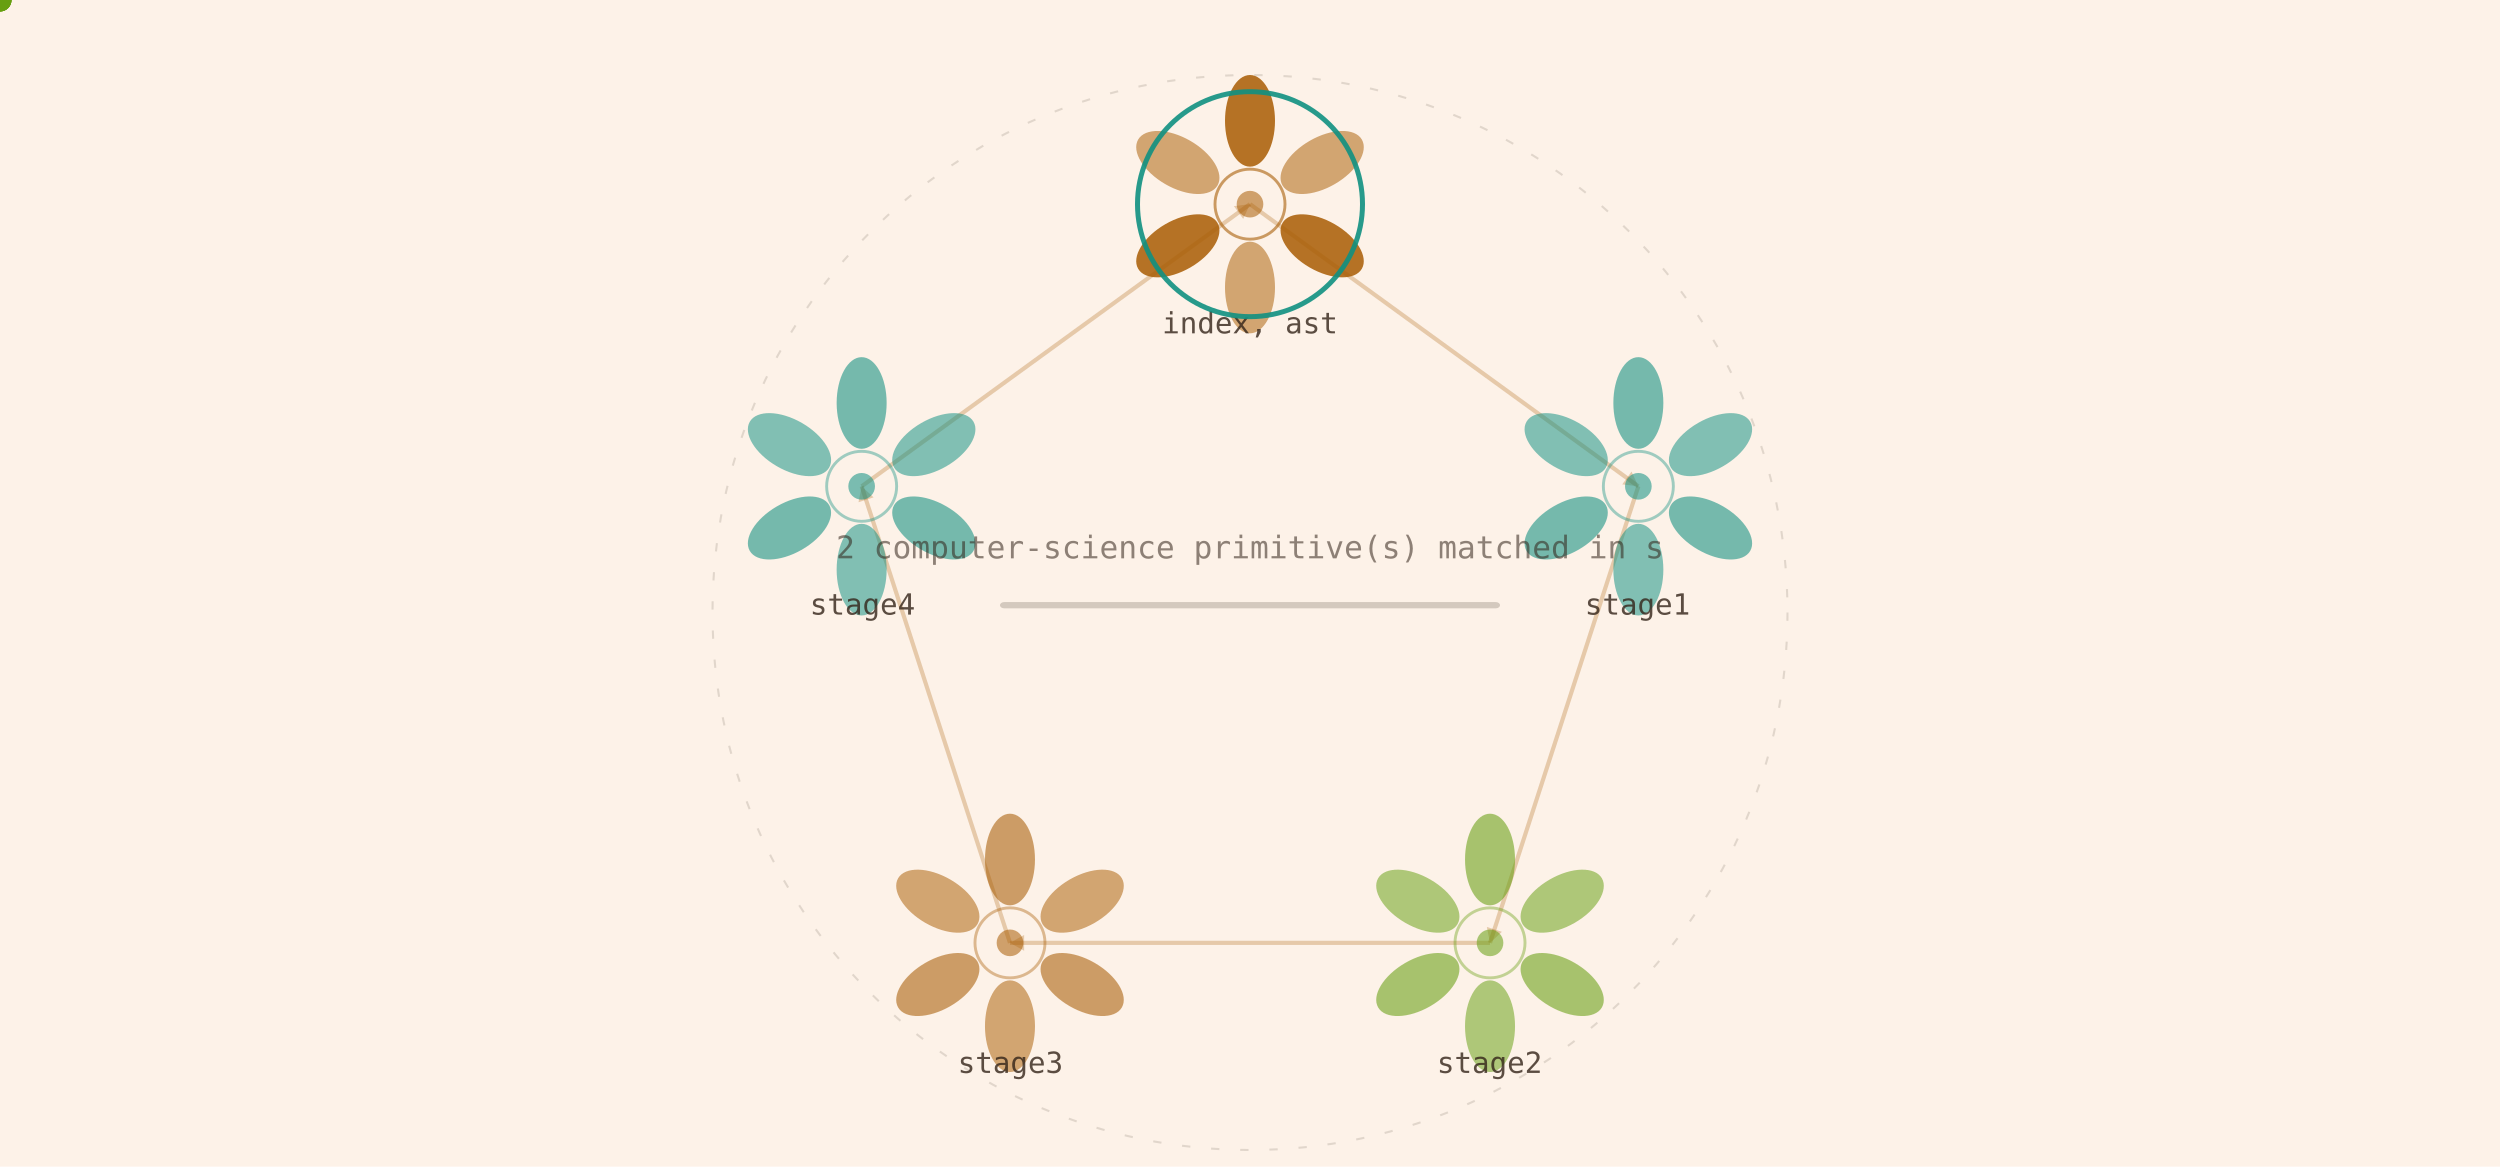
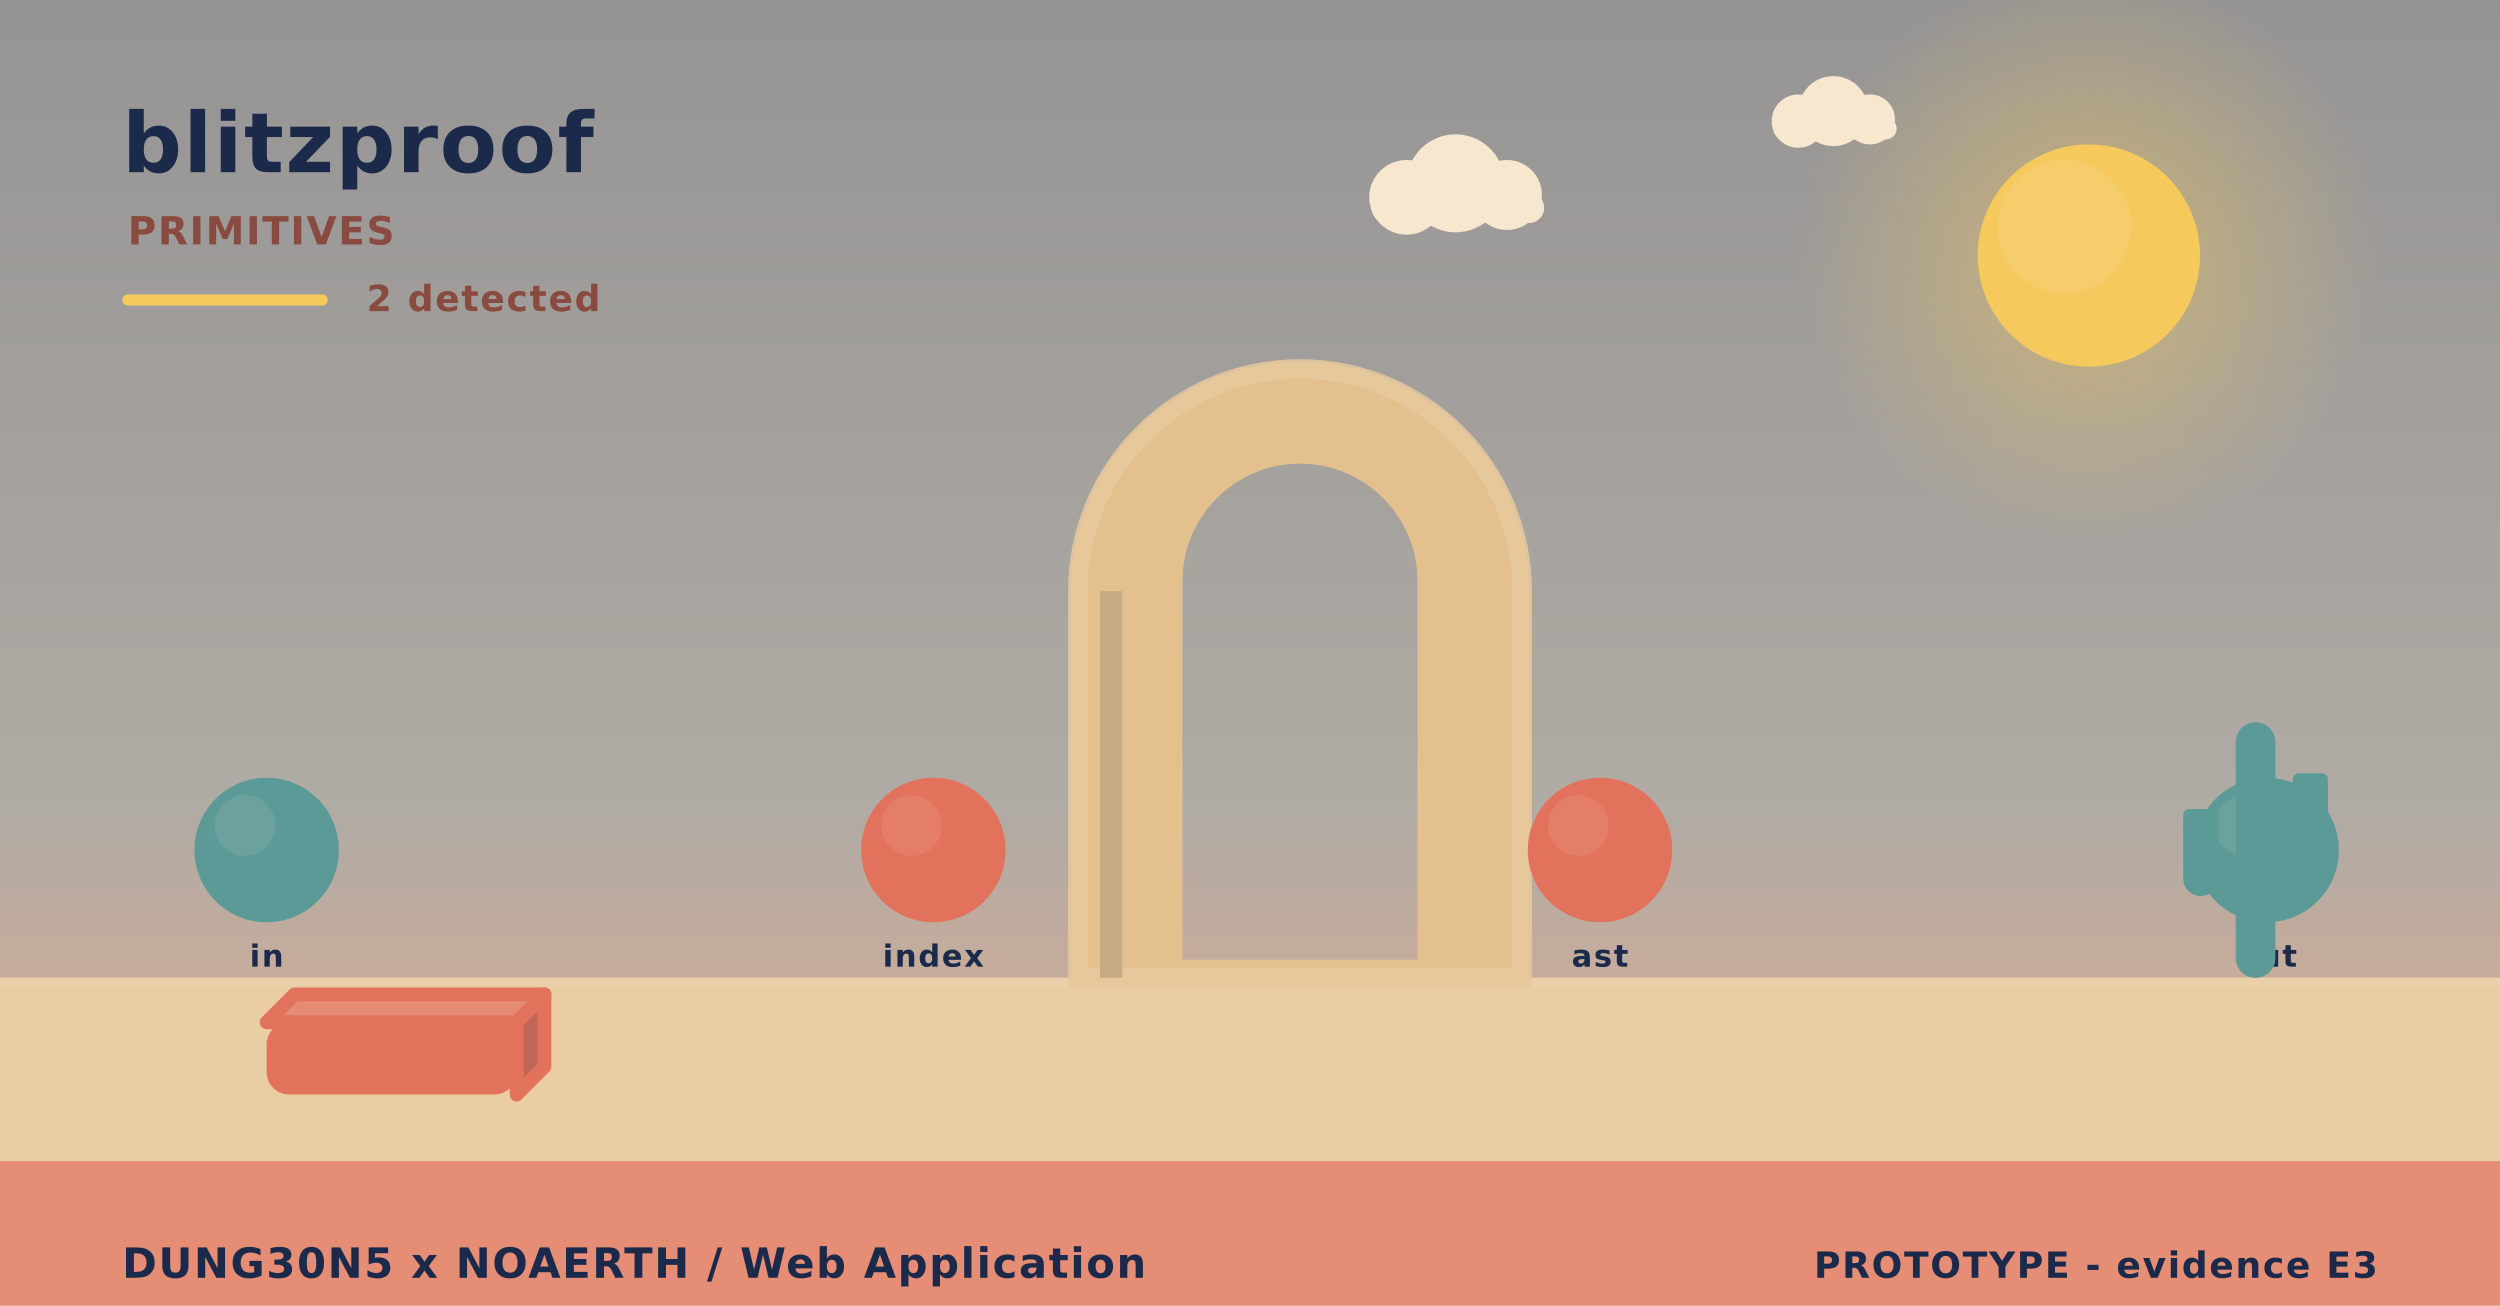
- <svg xmlns="http://www.w3.org/2000/svg" viewBox="0 0 1200 560" width="1200" height="560" role="img" aria-label="blitzproof state machine">
-   <rect width="1200" height="560" fill="#fdf2e8" />
-   <defs>
-     <linearGradient id="gs" x1="0" y1="0" x2="1" y2="1">
-       <stop offset="0%" stop-color="#a95d05" />
-       <stop offset="100%" stop-color="#109081" />
-     </linearGradient>
-   </defs>
-   <circle cx="600.00" cy="294.00" r="258.00" fill="none" stroke="rgba(50,36,24,0.140)" stroke-width="1.00" opacity="1.00" stroke-dasharray="4 10" />
-   <line x1="600.00" y1="98.00" x2="786.41" y2="233.43" stroke="rgba(169,93,5,0.500)" stroke-width="2.00" opacity="0.55" />
-   <polygon points="786.41,233.43 783.14,226.36 778.67,232.51" fill="rgba(169,93,5,0.500)" opacity="0.55" />
-   <g opacity="0.9">
-     <circle cx="0.00" cy="0.00" r="5.50" fill="#679f11" opacity="1.00" />
-     <animateTransform attributeName="transform" type="translate" values="600.00,98.00 786.41,233.43" dur="7.4s" begin="0.0s" repeatCount="indefinite" />
-     <animateTransform attributeName="transform" type="translate" values="786.41,233.43 600.00,98.00" dur="7.4s" begin="3.7s" repeatCount="indefinite" />
+ <svg xmlns="http://www.w3.org/2000/svg" width="900" height="470" viewBox="0 0 900 470" role="img" aria-label="blitzproof - how it behaves">
+   <linearGradient id="skys" x1="0" y1="0" x2="0" y2="1">
+     <stop offset="0" stop-color="#959494" />
+     <stop offset="0.62" stop-color="#b0aba4" />
+     <stop offset="1" stop-color="#f3ad8a" />
+   </linearGradient>
+   <rect width="900" height="470" fill="url(#skys)" />
+   <radialGradient id="suns">
+     <stop offset="0.35" stop-color="#f5c95c" stop-opacity="0.34" />
+     <stop offset="1" stop-color="#f5c95c" stop-opacity="0" />
+   </radialGradient>
+   <circle cx="752" cy="92" r="104" fill="url(#suns)" />
+   <circle cx="752" cy="92" r="40" fill="#f5c95c" />
+   <circle cx="743.2" cy="81.6" r="24" fill="#f5d27e" opacity="0.5" />
+   <g>
+     <circle cx="524" cy="66" r="17.64" fill="#f6e7ce" />
+     <circle cx="506.36" cy="71.04" r="13.44" fill="#f6e7ce" />
+     <circle cx="542.48" cy="70.2" r="12.6" fill="#f6e7ce" />
+     <rect x="493.76" y="69.36" width="62.16" height="10.92" rx="5.46" fill="#f6e7ce" />
+     <animateTransform attributeName="transform" type="translate" values="0 0;24 0;0 0" dur="36s" begin="0s" repeatCount="indefinite" />
  </g>
-   <line x1="786.41" y1="233.43" x2="715.21" y2="452.57" stroke="rgba(169,93,5,0.500)" stroke-width="2.00" opacity="0.55" />
-   <polygon points="715.21,452.57 720.92,447.27 713.69,444.93" fill="rgba(169,93,5,0.500)" opacity="0.55" />
-   <g opacity="0.9">
-     <circle cx="0.00" cy="0.00" r="5.50" fill="#679f11" opacity="1.00" />
-     <animateTransform attributeName="transform" type="translate" values="786.41,233.43 715.21,452.57" dur="7.4s" begin="1.48s" repeatCount="indefinite" />
-     <animateTransform attributeName="transform" type="translate" values="715.21,452.57 786.41,233.43" dur="7.4s" begin="5.18s" repeatCount="indefinite" />
+   <g>
+     <circle cx="660" cy="40" r="12.6" fill="#f6e7ce" />
+     <circle cx="647.4" cy="43.6" r="9.6" fill="#f6e7ce" />
+     <circle cx="673.2" cy="43" r="9" fill="#f6e7ce" />
+     <rect x="638.4" y="42.4" width="44.4" height="7.8" rx="3.9" fill="#f6e7ce" />
+     <animateTransform attributeName="transform" type="translate" values="0 0;-18 0;0 0" dur="46s" begin="3s" repeatCount="indefinite" />
  </g>
-   <line x1="715.21" y1="452.57" x2="484.79" y2="452.57" stroke="rgba(169,93,5,0.500)" stroke-width="2.00" opacity="0.55" />
-   <polygon points="484.79,452.57 491.59,456.37 491.59,448.77" fill="rgba(169,93,5,0.500)" opacity="0.55" />
-   <g opacity="0.9">
-     <circle cx="0.00" cy="0.00" r="5.50" fill="#679f11" opacity="1.00" />
-     <animateTransform attributeName="transform" type="translate" values="715.21,452.57 484.79,452.57" dur="7.4s" begin="2.96s" repeatCount="indefinite" />
-     <animateTransform attributeName="transform" type="translate" values="484.79,452.57 715.21,452.57" dur="7.4s" begin="6.66s" repeatCount="indefinite" />
+   <rect x="0" y="352" width="900" height="118" fill="#e9cda3" />
+   <rect x="0" y="352" width="900" height="3" fill="#ebd1a9" />
+   <text x="44" y="62" font-family="Verdana,DejaVu Sans,sans-serif" font-size="30" font-weight="700" letter-spacing="0.6" fill="#1b2a4a" text-anchor="start">blitzproof</text>
+   <text x="46" y="88" font-family="Verdana,DejaVu Sans,sans-serif" font-size="14" font-weight="700" letter-spacing="0.6" fill="#894b3f" text-anchor="start">PRIMITIVES</text>
+   <rect x="44" y="106" width="74" height="4" rx="2" fill="#f5c95c" />
+   <text x="132" y="112" font-family="Verdana,DejaVu Sans,sans-serif" font-size="13" font-weight="700" letter-spacing="0.6" fill="#894b3f" text-anchor="start">2 detected</text>
+   <path d="M388,352 L388,212.8 A80,80 0 0 1 548,212.8 L548,352 Z M423.2,348 L423.2,209.22 A44.8,44.8 0 0 1 512.8,209.22 L512.8,348 Z" fill="#e3c08d" fill-rule="evenodd" stroke="#e3c08d" stroke-width="5" stroke-linejoin="round" />
+   <path d="M388,352 L388,212.8 A80,80 0 0 1 548,212.8 L548,352 Z" fill="none" stroke="#e8c99d" stroke-width="7" stroke-linecap="round" opacity="0.85" />
+   <rect x="396" y="212.8" width="8" height="139.2" fill="#c7ab84" />
+   <circle cx="96" cy="306" r="26" fill="#5b9a97" />
+   <circle cx="88.2" cy="297.16" r="10.92" fill="#7aa9a2" opacity="0.55" />
+   <text x="96" y="348" font-family="Verdana,DejaVu Sans,sans-serif" font-size="11" font-weight="700" letter-spacing="0.6" fill="#1b2a4a" text-anchor="middle">in</text>
+   <g>
+     <circle cx="336" cy="306" r="26" fill="#e2725b" />
+     <circle cx="328.2" cy="297.16" r="10.92" fill="#e68972" opacity="0.55" />
+     <animate attributeName="opacity" values="0.8;1;0.8" dur="4.6s" begin="0s" repeatCount="indefinite" />
  </g>
-   <line x1="484.79" y1="452.57" x2="413.59" y2="233.43" stroke="rgba(169,93,5,0.500)" stroke-width="2.00" opacity="0.55" />
-   <polygon points="413.59,233.43 412.08,241.07 419.31,238.73" fill="rgba(169,93,5,0.500)" opacity="0.55" />
-   <g opacity="0.9">
-     <circle cx="0.00" cy="0.00" r="5.50" fill="#679f11" opacity="1.00" />
-     <animateTransform attributeName="transform" type="translate" values="484.79,452.57 413.59,233.43" dur="7.4s" begin="4.44s" repeatCount="indefinite" />
-     <animateTransform attributeName="transform" type="translate" values="413.59,233.43 484.79,452.57" dur="7.4s" begin="8.14s" repeatCount="indefinite" />
+   <text x="336" y="348" font-family="Verdana,DejaVu Sans,sans-serif" font-size="11" font-weight="700" letter-spacing="0.6" fill="#1b2a4a" text-anchor="middle">index</text>
+   <g>
+     <circle cx="576" cy="306" r="26" fill="#e2725b" />
+     <circle cx="568.2" cy="297.16" r="10.92" fill="#e68972" opacity="0.55" />
+     <animate attributeName="opacity" values="0.8;1;0.8" dur="5.2s" begin="0s" repeatCount="indefinite" />
  </g>
-   <line x1="413.59" y1="233.43" x2="600.00" y2="98.00" stroke="rgba(169,93,5,0.500)" stroke-width="2.00" opacity="0.55" />
-   <polygon points="600.00,98.00 592.27,98.92 596.73,105.07" fill="rgba(169,93,5,0.500)" opacity="0.55" />
-   <g opacity="0.9">
-     <circle cx="0.00" cy="0.00" r="5.50" fill="#679f11" opacity="1.00" />
-     <animateTransform attributeName="transform" type="translate" values="413.59,233.43 600.00,98.00" dur="7.4s" begin="5.92s" repeatCount="indefinite" />
-     <animateTransform attributeName="transform" type="translate" values="600.00,98.00 413.59,233.43" dur="7.4s" begin="9.62s" repeatCount="indefinite" />
-   </g>
-   <ellipse cx="600.00" cy="58.00" rx="12.00" ry="22.00" fill="rgba(169,93,5,0.900)" opacity="0.95" transform="rotate(0.0 600.00 58.00)" />
-   <ellipse cx="634.64" cy="78.00" rx="12.00" ry="22.00" fill="rgba(169,93,5,0.550)" opacity="0.95" transform="rotate(60.0 634.64 78.00)" />
-   <ellipse cx="634.64" cy="118.00" rx="12.00" ry="22.00" fill="rgba(169,93,5,0.900)" opacity="0.95" transform="rotate(120.0 634.64 118.00)" />
-   <ellipse cx="600.00" cy="138.00" rx="12.00" ry="22.00" fill="rgba(169,93,5,0.550)" opacity="0.95" transform="rotate(180.0 600.00 138.00)" />
-   <ellipse cx="565.36" cy="118.00" rx="12.00" ry="22.00" fill="rgba(169,93,5,0.900)" opacity="0.95" transform="rotate(240.0 565.36 118.00)" />
-   <ellipse cx="565.36" cy="78.00" rx="12.00" ry="22.00" fill="rgba(169,93,5,0.550)" opacity="0.95" transform="rotate(300.0 565.36 78.00)" />
-   <circle cx="600.00" cy="98.00" r="16.80" fill="none" stroke="rgba(169,93,5,0.900)" stroke-width="1.40" opacity="0.66" />
-   <circle cx="600.00" cy="98.00" r="6.40" fill="rgba(169,93,5,0.550)" opacity="1.00" />
-   <text x="600" y="160" font-family="ui-monospace,Menlo,monospace" font-size="14" fill="rgba(50,36,24,0.800)" text-anchor="middle">index, ast</text>
-   <g>
-     <circle cx="600.00" cy="98.00" r="54.00" fill="none" stroke="#109081" stroke-width="2.40" opacity="0.90" />
-     <animate attributeName="opacity" values="0.25;1.0;0.25" dur="14.8s" begin="0.0s" repeatCount="indefinite" />
-   </g>
-   <ellipse cx="786.41" cy="193.43" rx="12.00" ry="22.00" fill="rgba(16,144,129,0.600)" opacity="0.95" transform="rotate(0.0 786.41 193.43)" />
-   <ellipse cx="821.05" cy="213.43" rx="12.00" ry="22.00" fill="rgba(16,144,129,0.550)" opacity="0.95" transform="rotate(60.0 821.05 213.43)" />
-   <ellipse cx="821.05" cy="253.43" rx="12.00" ry="22.00" fill="rgba(16,144,129,0.600)" opacity="0.95" transform="rotate(120.0 821.05 253.43)" />
-   <ellipse cx="786.41" cy="273.43" rx="12.00" ry="22.00" fill="rgba(16,144,129,0.550)" opacity="0.95" transform="rotate(180.0 786.41 273.43)" />
-   <ellipse cx="751.77" cy="253.43" rx="12.00" ry="22.00" fill="rgba(16,144,129,0.600)" opacity="0.95" transform="rotate(240.0 751.77 253.43)" />
-   <ellipse cx="751.77" cy="213.43" rx="12.00" ry="22.00" fill="rgba(16,144,129,0.550)" opacity="0.95" transform="rotate(300.0 751.77 213.43)" />
-   <circle cx="786.41" cy="233.43" r="16.80" fill="none" stroke="rgba(16,144,129,0.600)" stroke-width="1.40" opacity="0.66" />
-   <circle cx="786.41" cy="233.43" r="6.40" fill="rgba(16,144,129,0.550)" opacity="1.00" />
-   <text x="786" y="295" font-family="ui-monospace,Menlo,monospace" font-size="14" fill="rgba(50,36,24,0.800)" text-anchor="middle">stage1</text>
-   <ellipse cx="715.21" cy="412.57" rx="12.00" ry="22.00" fill="rgba(103,159,17,0.600)" opacity="0.95" transform="rotate(0.0 715.21 412.57)" />
-   <ellipse cx="749.85" cy="432.57" rx="12.00" ry="22.00" fill="rgba(103,159,17,0.550)" opacity="0.95" transform="rotate(60.0 749.85 432.57)" />
-   <ellipse cx="749.85" cy="472.57" rx="12.00" ry="22.00" fill="rgba(103,159,17,0.600)" opacity="0.95" transform="rotate(120.0 749.85 472.57)" />
-   <ellipse cx="715.21" cy="492.57" rx="12.00" ry="22.00" fill="rgba(103,159,17,0.550)" opacity="0.95" transform="rotate(180.0 715.21 492.57)" />
-   <ellipse cx="680.56" cy="472.57" rx="12.00" ry="22.00" fill="rgba(103,159,17,0.600)" opacity="0.95" transform="rotate(240.0 680.56 472.57)" />
-   <ellipse cx="680.56" cy="432.57" rx="12.00" ry="22.00" fill="rgba(103,159,17,0.550)" opacity="0.95" transform="rotate(300.0 680.56 432.57)" />
-   <circle cx="715.21" cy="452.57" r="16.80" fill="none" stroke="rgba(103,159,17,0.600)" stroke-width="1.40" opacity="0.66" />
-   <circle cx="715.21" cy="452.57" r="6.40" fill="rgba(103,159,17,0.550)" opacity="1.00" />
-   <text x="715" y="515" font-family="ui-monospace,Menlo,monospace" font-size="14" fill="rgba(50,36,24,0.800)" text-anchor="middle">stage2</text>
-   <ellipse cx="484.79" cy="412.57" rx="12.00" ry="22.00" fill="rgba(169,93,5,0.600)" opacity="0.95" transform="rotate(0.0 484.79 412.57)" />
-   <ellipse cx="519.44" cy="432.57" rx="12.00" ry="22.00" fill="rgba(169,93,5,0.550)" opacity="0.95" transform="rotate(60.0 519.44 432.57)" />
-   <ellipse cx="519.44" cy="472.57" rx="12.00" ry="22.00" fill="rgba(169,93,5,0.600)" opacity="0.95" transform="rotate(120.0 519.44 472.57)" />
-   <ellipse cx="484.79" cy="492.57" rx="12.00" ry="22.00" fill="rgba(169,93,5,0.550)" opacity="0.95" transform="rotate(180.0 484.79 492.57)" />
-   <ellipse cx="450.15" cy="472.57" rx="12.00" ry="22.00" fill="rgba(169,93,5,0.600)" opacity="0.95" transform="rotate(240.0 450.15 472.57)" />
-   <ellipse cx="450.15" cy="432.57" rx="12.00" ry="22.00" fill="rgba(169,93,5,0.550)" opacity="0.95" transform="rotate(300.0 450.15 432.57)" />
-   <circle cx="484.79" cy="452.57" r="16.80" fill="none" stroke="rgba(169,93,5,0.600)" stroke-width="1.40" opacity="0.66" />
-   <circle cx="484.79" cy="452.57" r="6.40" fill="rgba(169,93,5,0.550)" opacity="1.00" />
-   <text x="485" y="515" font-family="ui-monospace,Menlo,monospace" font-size="14" fill="rgba(50,36,24,0.800)" text-anchor="middle">stage3</text>
-   <ellipse cx="413.59" cy="193.43" rx="12.00" ry="22.00" fill="rgba(16,144,129,0.600)" opacity="0.95" transform="rotate(0.0 413.59 193.43)" />
-   <ellipse cx="448.23" cy="213.43" rx="12.00" ry="22.00" fill="rgba(16,144,129,0.550)" opacity="0.95" transform="rotate(60.0 448.23 213.43)" />
-   <ellipse cx="448.23" cy="253.43" rx="12.00" ry="22.00" fill="rgba(16,144,129,0.600)" opacity="0.95" transform="rotate(120.0 448.23 253.43)" />
-   <ellipse cx="413.59" cy="273.43" rx="12.00" ry="22.00" fill="rgba(16,144,129,0.550)" opacity="0.95" transform="rotate(180.0 413.59 273.43)" />
-   <ellipse cx="378.95" cy="253.43" rx="12.00" ry="22.00" fill="rgba(16,144,129,0.600)" opacity="0.95" transform="rotate(240.0 378.95 253.43)" />
-   <ellipse cx="378.95" cy="213.43" rx="12.00" ry="22.00" fill="rgba(16,144,129,0.550)" opacity="0.95" transform="rotate(300.0 378.95 213.43)" />
-   <circle cx="413.59" cy="233.43" r="16.80" fill="none" stroke="rgba(16,144,129,0.600)" stroke-width="1.40" opacity="0.66" />
-   <circle cx="413.59" cy="233.43" r="6.40" fill="rgba(16,144,129,0.550)" opacity="1.00" />
-   <text x="414" y="295" font-family="ui-monospace,Menlo,monospace" font-size="14" fill="rgba(50,36,24,0.800)" text-anchor="middle">stage4</text>
-   <rect x="480.00" y="289.00" width="240.00" height="3.00" rx="2.00" fill="rgba(50,36,24,0.200)" opacity="1.00" />
-   <text x="600" y="268" font-family="ui-monospace,Menlo,monospace" font-size="15" fill="rgba(50,36,24,0.550)" text-anchor="middle">2 computer-science primitive(s) matched in s</text>
+   <text x="576" y="348" font-family="Verdana,DejaVu Sans,sans-serif" font-size="11" font-weight="700" letter-spacing="0.6" fill="#1b2a4a" text-anchor="middle">ast</text>
+   <circle cx="816" cy="306" r="26" fill="#5b9a97" />
+   <circle cx="808.2" cy="297.16" r="10.92" fill="#7aa9a2" opacity="0.55" />
+   <text x="816" y="348" font-family="Verdana,DejaVu Sans,sans-serif" font-size="11" font-weight="700" letter-spacing="0.6" fill="#1b2a4a" text-anchor="middle">out</text>
+   <path d="M96,368 L186,368 L196,358 L106,358 Z" fill="#e68c74" stroke="#e2725b" stroke-width="5" stroke-linejoin="round" />
+   <path d="M186,368 L196,358 L196,384 L186,394 Z" fill="#c06658" stroke="#e2725b" stroke-width="5" stroke-linejoin="round" />
+   <rect x="96" y="368" width="90" height="26" rx="8" fill="#e2725b" />
+   <rect x="804.86" y="260" width="14.28" height="92" rx="7.14" fill="#5b9a97" />
+   <rect x="785.96" y="291.28" width="12.6" height="31.28" rx="6.3" fill="#5b9a97" />
+   <rect x="785.96" y="291.28" width="12.6" height="9.2" rx="2.1" fill="#5b9a97" />
+   <rect x="825.44" y="278.4" width="12.6" height="31.28" rx="6.3" fill="#5b9a97" />
+   <rect x="825.44" y="278.4" width="12.6" height="9.2" rx="2.1" fill="#5b9a97" />
+   <rect x="0" y="418" width="900" height="52" rx="0" fill="#e68972" opacity="0.94" />
+   <text x="44" y="460" font-family="Verdana,DejaVu Sans,sans-serif" font-size="15" font-weight="700" letter-spacing="0.6" fill="#1b2a4a" text-anchor="start">DUNG30N5 x NOAERTH  /  Web Application</text>
+   <text x="856" y="460" font-family="Verdana,DejaVu Sans,sans-serif" font-size="13" font-weight="700" letter-spacing="0.6" fill="#1b2a4a" text-anchor="end">PROTOTYPE  -  evidence E3</text>
</svg>
